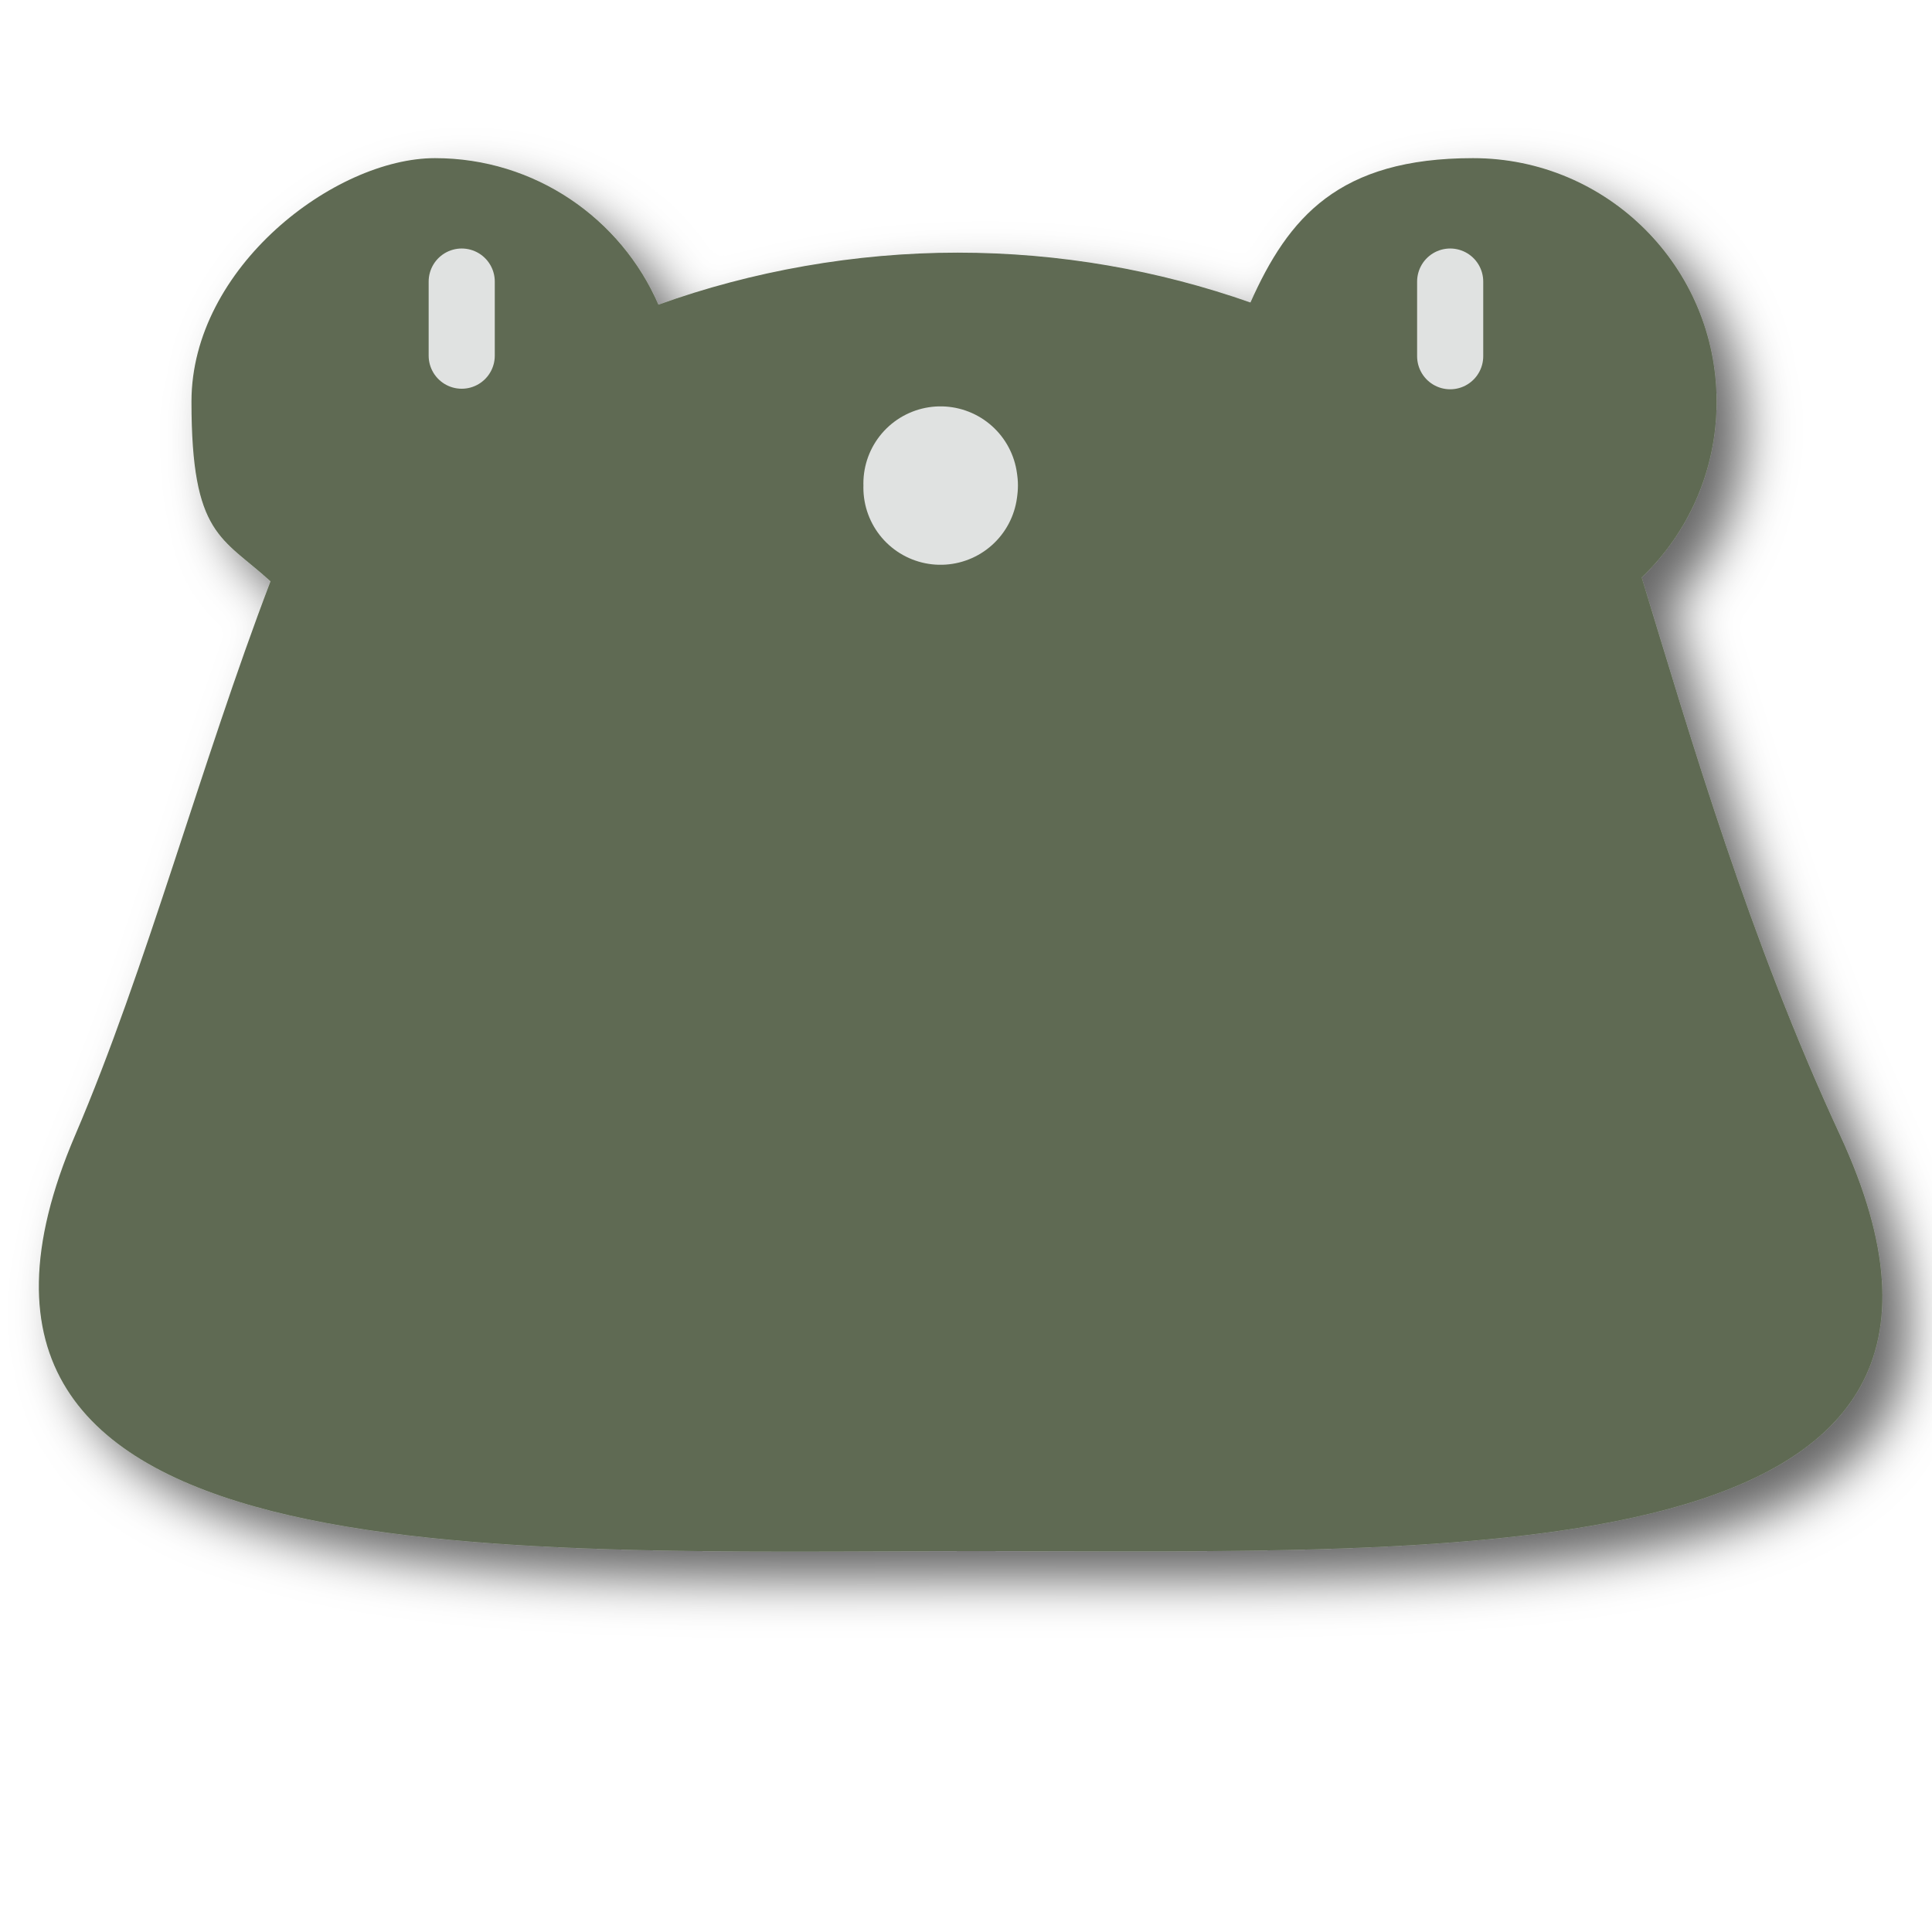
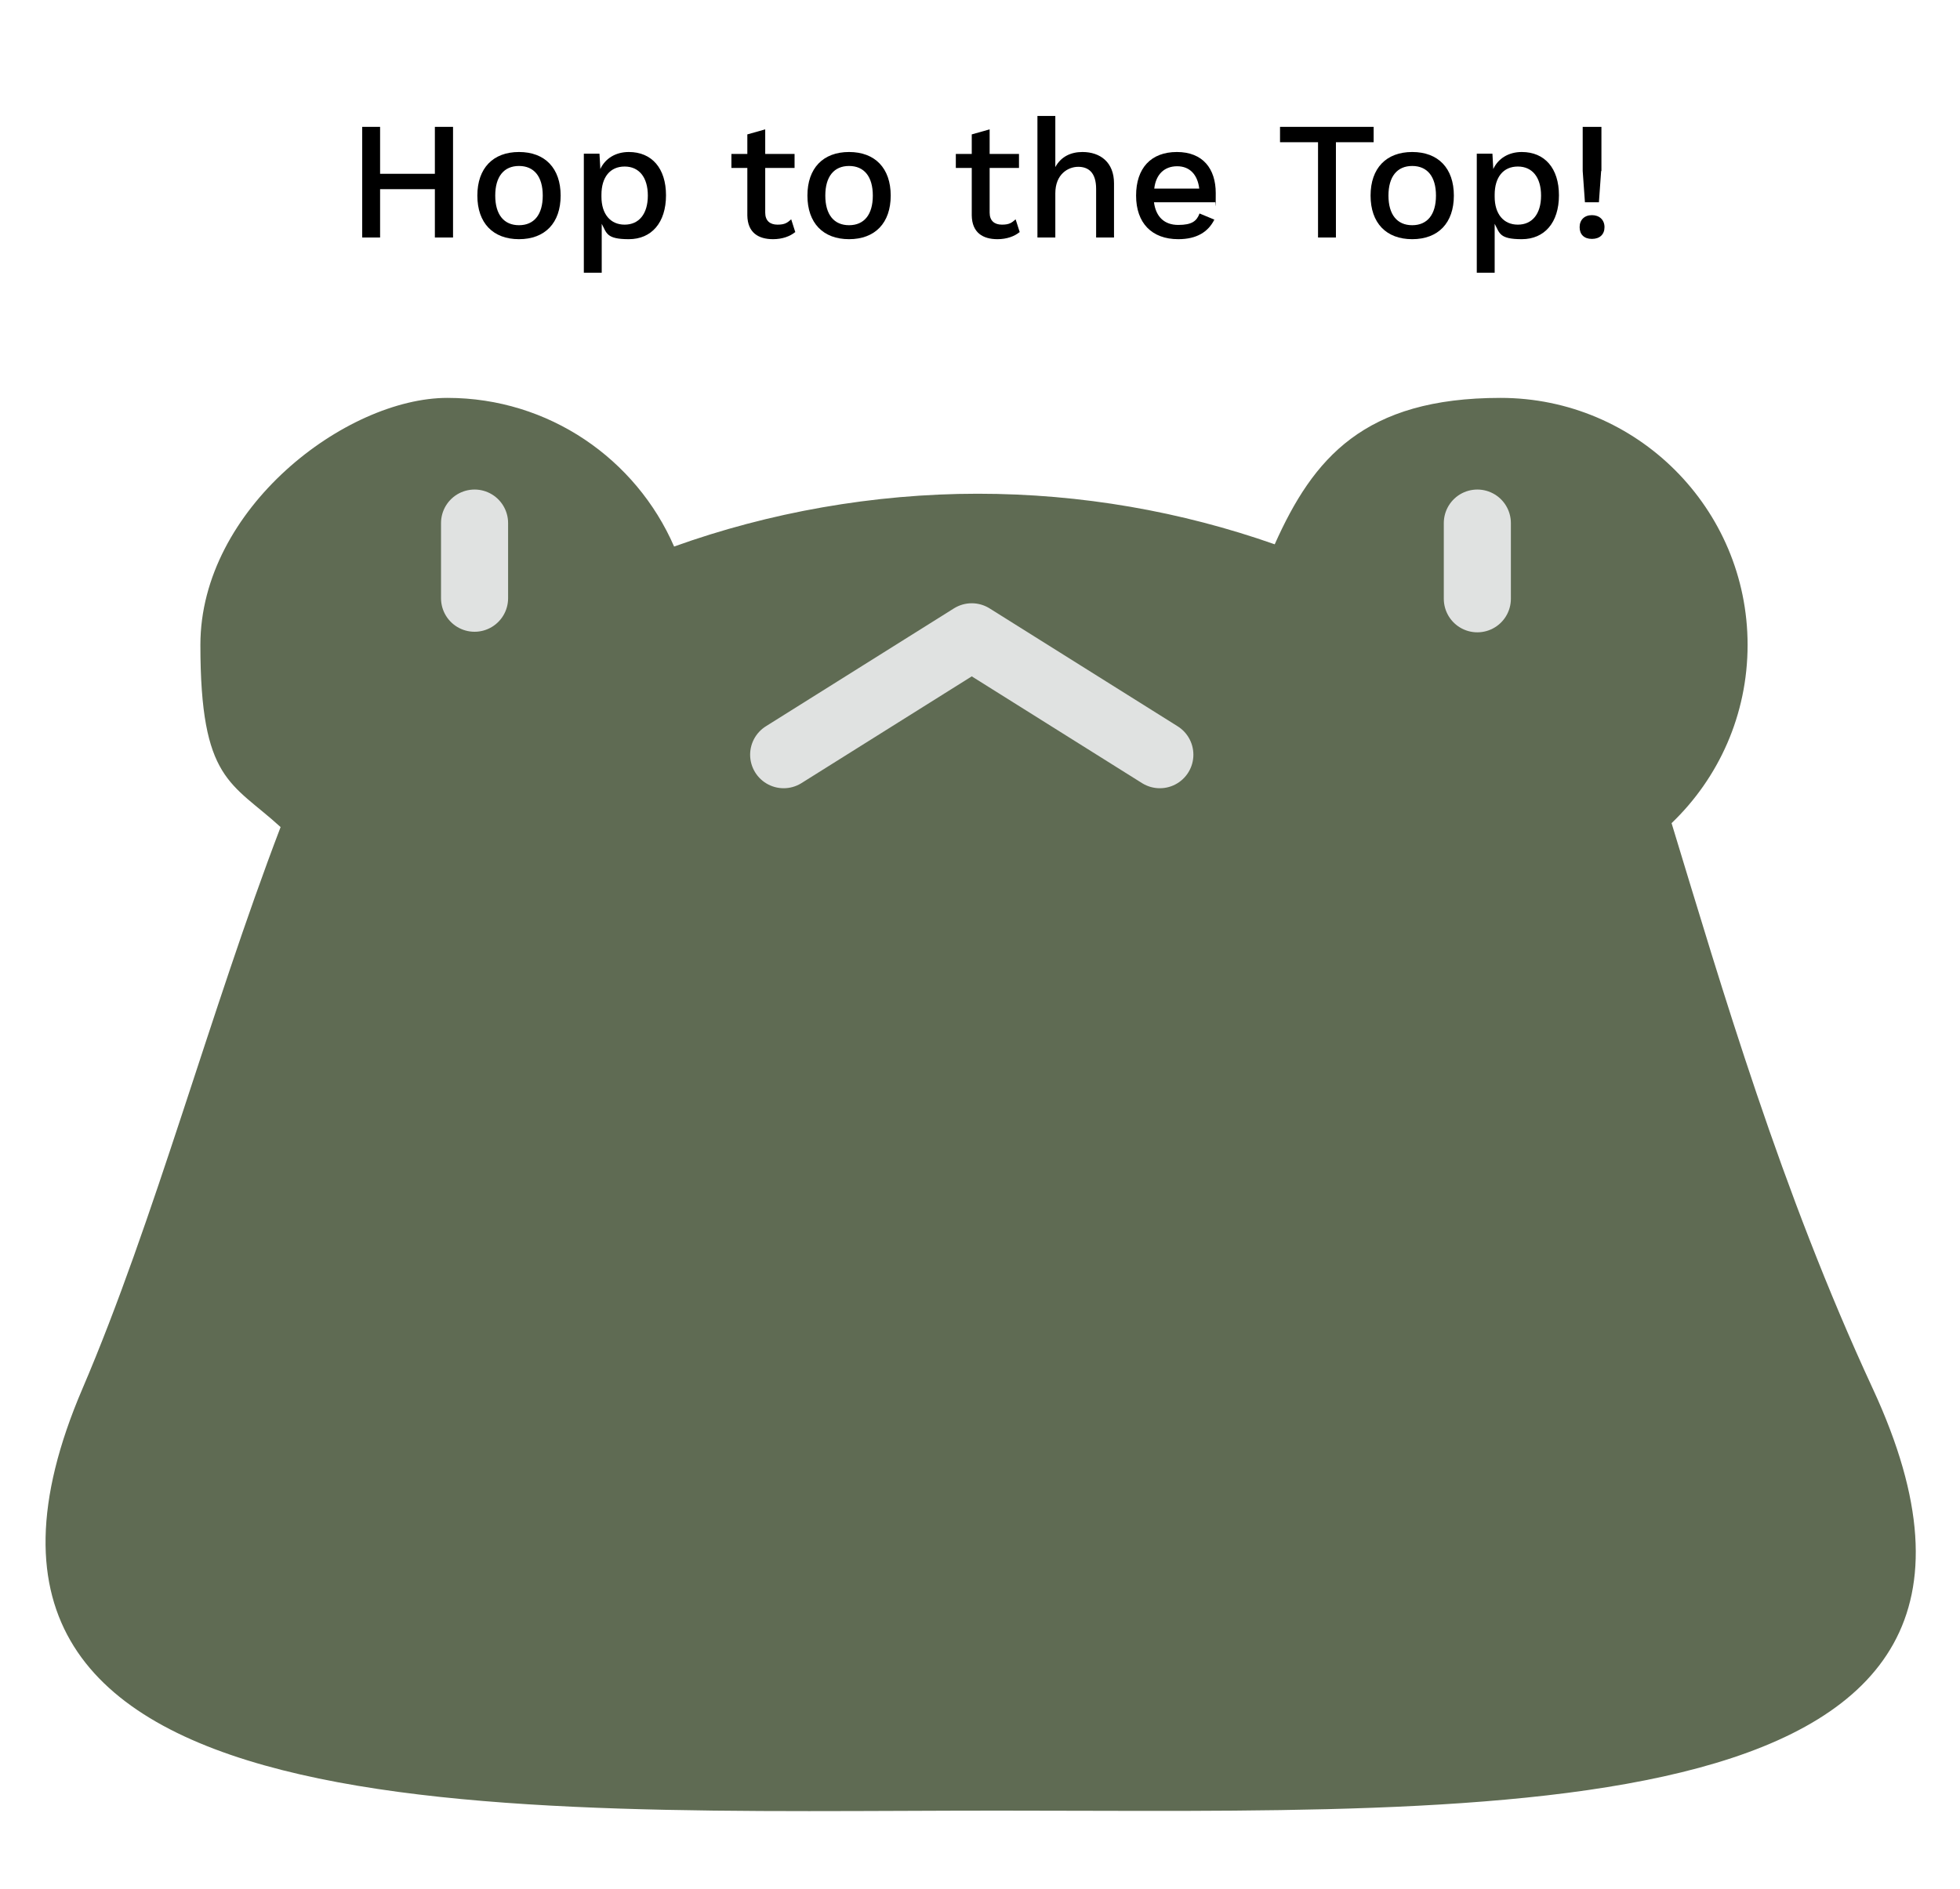
- <svg xmlns="http://www.w3.org/2000/svg" version="1.1" viewBox="0 0 701.3 694">
+ <svg xmlns="http://www.w3.org/2000/svg" id="Layer_1" version="1.1" viewBox="0 0 701.3 676">
  <defs>
    <style>
-       .st0, .st1, .st2 {
+       .st0 {
        fill: #5f6b53;
      }

-       .st3 {
-         stroke-width: 24px;
-       }
- 
-       .st3, .st4 {
+       .st1 {
        fill: none;
        stroke: #e0e2e1;
        stroke-linecap: round;
        stroke-linejoin: round;
-       }
- 
-       .st1 {
-         filter: url(#drop-shadow-1);
+         stroke-width: 24px;
      }

      .st2 {
-         filter: url(#drop-shadow-2);
-       }
- 
-       .st4 {
-         stroke-width: 56px;
-       }
- 
-       .st5 {
        display: none;
      }
    </style>
-     <filter id="drop-shadow-1" x="-3" y="40" width="724" height="561" filterUnits="userSpaceOnUse">
-       <feOffset dx="10" dy="10" />
-       <feGaussianBlur result="blur" stdDeviation="9" />
-       <feFlood flood-color="#000" flood-opacity=".6" />
-       <feComposite in2="blur" operator="in" />
-       <feComposite in="SourceGraphic" />
-     </filter>
-     <filter id="drop-shadow-2" x="-3" y="40" width="724" height="561" filterUnits="userSpaceOnUse">
-       <feOffset dx="10" dy="10" />
-       <feGaussianBlur result="blur1" stdDeviation="9" />
-       <feFlood flood-color="#000" flood-opacity=".6" />
-       <feComposite in2="blur1" operator="in" />
-       <feComposite in="SourceGraphic" />
-     </filter>
  </defs>
-   <g id="Layer_1" class="st5">
-     <circle class="st0" cx="327.6" cy="361" r="320.3" />
-     <circle class="st0" cx="137.9" cy="94.8" r="88.4" />
-     <circle class="st0" cx="514.7" cy="94.8" r="88.4" />
-     <polyline class="st3" points="259 136.6 326.3 178.9 393.6 136.6" />
-     <line class="st3" x1="147.6" y1="78.1" x2="129.2" y2="59.7" />
-     <line class="st3" x1="506.4" y1="78.3" x2="525.3" y2="59.5" />
+   <g id="Layer_11" class="st2">
+     <circle class="st0" cx="327.6" cy="466" r="320.3" />
+     <circle class="st0" cx="137.9" cy="199.8" r="88.4" />
+     <circle class="st0" cx="514.7" cy="199.8" r="88.4" />
+     <polyline class="st1" points="259 241.6 326.3 283.9 393.6 241.6" />
+     <line class="st1" x1="147.6" y1="183.1" x2="129.2" y2="164.7" />
+     <line class="st1" x1="506.4" y1="183.3" x2="525.3" y2="164.5" />
  </g>
-   <g id="Layer_1_copy_2" class="st5">
-     <path class="st1" d="M595.9,209.6c16.8-16.1,27.2-38.7,27.2-63.8,0-48.8-39.6-88.4-88.4-88.4s-67,21.5-80.8,52.4c-33.3-11.7-69.1-18.1-106.3-18.1s-74.7,6.7-108.6,18.9c-13.6-31.3-44.8-53.2-81.1-53.2s-88.4,39.6-88.4,88.4,11.1,49.1,28.7,65.2c-25.2,66-45.2,141-70.9,201-69.7,162.6,150.8,151,327.7,151s387.3,9.5,312.9-151c-32.9-71-53.9-143-72-202.4Z" />
-     <polyline class="st3" points="279 187.6 346.3 229.9 413.6 187.6" />
-     <line class="st3" x1="167.6" y1="129.1" x2="149.2" y2="110.7" />
-     <line class="st3" x1="526.4" y1="129.3" x2="545.3" y2="110.5" />
+   <g id="Layer_1_copy_2" class="st2">
+     <path class="st0" d="M595.9,314.6c16.8-16.1,27.2-38.7,27.2-63.8,0-48.8-39.6-88.4-88.4-88.4s-67,21.5-80.8,52.4c-33.3-11.7-69.1-18.1-106.3-18.1s-74.7,6.7-108.6,18.9c-13.6-31.3-44.8-53.2-81.1-53.2s-88.4,39.6-88.4,88.4,11.1,49.1,28.7,65.2c-25.2,66-45.2,141-70.9,201-69.7,162.6,150.8,151,327.7,151s387.3,9.5,312.9-151c-32.9-71-53.9-143-72-202.4Z" />
+     <polyline class="st1" points="279 292.6 346.3 334.9 413.6 292.6" />
+     <line class="st1" x1="167.6" y1="234.1" x2="149.2" y2="215.7" />
+     <line class="st1" x1="526.4" y1="234.3" x2="545.3" y2="215.5" />
  </g>
  <g id="Layer_1_copy_3">
-     <path class="st2" d="M595.9,209.6c16.8-16.1,27.2-38.7,27.2-63.8,0-48.8-39.6-88.4-88.4-88.4s-67,21.5-80.8,52.4c-33.3-11.7-69.1-18.1-106.3-18.1s-74.7,6.7-108.6,18.9c-13.6-31.3-44.8-53.2-81.1-53.2s-88.4,39.6-88.4,88.4,11.1,49.1,28.7,65.2c-25.2,66-45.2,141-70.9,201-69.7,162.6,150.8,151,327.7,151s387.3,9.5,312.9-151c-32.9-71-53.9-143-72-202.4Z" />
-     <polyline class="st4" points="341.4 175.5 341.5 176.2 341.4 177" />
-     <line class="st3" x1="167.6" y1="129.1" x2="167.6" y2="102.2" />
-     <line class="st3" x1="526.4" y1="129.3" x2="526.4" y2="102.2" />
+     <path class="st0" d="M598.1,294.6c16.8-16.1,27.2-38.7,27.2-63.8,0-48.8-39.6-88.4-88.4-88.4s-67,21.5-80.8,52.4c-33.3-11.7-69.1-18.1-106.3-18.1s-74.7,6.7-108.6,18.9c-13.6-31.3-44.8-53.2-81.1-53.2s-88.4,39.6-88.4,88.4,11.1,49.1,28.7,65.2c-25.2,66-45.2,141-70.9,201-69.7,162.6,150.8,151,327.7,151s387.3,9.5,312.9-151c-32.9-71-53.9-143-72-202.4Z" />
+     <line class="st1" x1="169.8" y1="214.1" x2="169.8" y2="187.2" />
+     <line class="st1" x1="528.6" y1="214.3" x2="528.6" y2="187.2" />
+     <polyline class="st1" points="415 270.1 347.7 227.9 280.4 270.1" />
  </g>
-   <g id="Layer_1_copy" class="st5">
-     <path class="st0" d="M575.9,158.6c16.8-16.1,27.2-38.7,27.2-63.8,0-48.8-39.6-88.4-88.4-88.4s-67,21.5-80.8,52.4c-33.3-11.7-69.1-18.1-106.3-18.1s-74.7,6.7-108.6,18.9c-13.6-31.3-44.8-53.2-81.1-53.2S49.5,46,49.5,94.8s11.1,49.1,28.7,65.2C33.9,215,7.3,284.9,7.3,361c0,176.9,143.4,320.3,320.3,320.3s320.3-143.4,320.3-320.3-27-147.2-72-202.4Z" />
-     <polyline class="st3" points="259 136.6 326.3 178.9 393.6 136.6" />
-     <line class="st3" x1="147.6" y1="78.1" x2="129.2" y2="59.7" />
-     <line class="st3" x1="506.4" y1="78.3" x2="525.3" y2="59.5" />
+   <g id="Layer_1_copy" class="st2">
+     <path class="st0" d="M575.9,263.6c16.8-16.1,27.2-38.7,27.2-63.8,0-48.8-39.6-88.4-88.4-88.4s-67,21.5-80.8,52.4c-33.3-11.7-69.1-18.1-106.3-18.1s-74.7,6.7-108.6,18.9c-13.6-31.3-44.8-53.2-81.1-53.2s-88.4,39.6-88.4,88.4,11.1,49.1,28.7,65.2C33.9,320,7.3,389.9,7.3,466c0,176.9,143.4,320.3,320.3,320.3s320.3-143.4,320.3-320.3-27-147.2-72-202.4h0Z" />
+     <polyline class="st1" points="259 241.6 326.3 283.9 393.6 241.6" />
+     <line class="st1" x1="147.6" y1="183.1" x2="129.2" y2="164.7" />
+     <line class="st1" x1="506.4" y1="183.3" x2="525.3" y2="164.5" />
+   </g>
+   <g>
+     <path d="M162.1,45.4v39.6h-6.5v-17.3h-19.6v17.3h-6.4v-39.6h6.4v16.8h19.6v-16.8h6.5Z" />
+     <path d="M200.6,70c0,9.8-5.6,15.6-14.9,15.6s-14.9-5.8-14.9-15.6,5.6-15.6,14.9-15.6,14.9,5.8,14.9,15.6ZM177.2,70c0,6.8,3.1,10.6,8.5,10.6s8.5-3.8,8.5-10.6-3.1-10.6-8.5-10.6-8.5,3.8-8.5,10.6Z" />
+     <path d="M238.3,69.9c0,9.8-5.2,15.7-13.3,15.7s-7.9-2.2-9.7-5.5v17.5h-6.4v-42.6h5.6l.3,5.5c1.7-3.7,5.4-6.1,10.2-6.1,8.2,0,13.3,5.8,13.3,15.5ZM231.8,70c0-6.5-3.1-10.4-8.3-10.4s-8.3,3.8-8.3,10.1v.7c0,6.2,3.2,10,8.3,10s8.3-3.8,8.3-10.4Z" />
+     <path d="M284.6,83c-1.9,1.6-4.7,2.6-8,2.6-5.2,0-9.1-2.3-9.2-8.5v-17h-5.7v-5h5.7v-7l6.4-1.8v8.8h10.5v5h-10.5v16c0,2.9,1.7,4.3,4.4,4.3s3.5-.7,4.9-1.9l1.5,4.7Z" />
+     <path d="M318.7,70c0,9.8-5.6,15.6-14.9,15.6s-14.9-5.8-14.9-15.6,5.6-15.6,14.9-15.6,14.9,5.8,14.9,15.6ZM295.3,70c0,6.8,3.1,10.6,8.5,10.6s8.5-3.8,8.5-10.6-3.1-10.6-8.5-10.6-8.5,3.8-8.5,10.6Z" />
+     <path d="M364.9,83c-1.9,1.6-4.7,2.6-8,2.6-5.2,0-9.1-2.3-9.2-8.5v-17h-5.7v-5h5.7v-7l6.4-1.8v8.8h10.5v5h-10.5v16c0,2.9,1.7,4.3,4.4,4.3s3.5-.7,4.9-1.9l1.5,4.7Z" />
+     <path d="M398.6,65.6v19.4h-6.4v-17.4c0-5.9-2.8-7.9-6.4-7.9s-8.2,2.6-8.2,9.5v15.8h-6.4v-43.5h6.4v18.3c2-3.7,5.5-5.4,9.7-5.4,6.4,0,11.3,3.7,11.3,11.2Z" />
+     <path d="M434.9,72.4h-22c.7,5.3,3.8,8.1,8.7,8.1s6.6-1.4,7.6-4.1l5.3,2.2c-2.2,4.4-6.3,7-12.9,7-9.5,0-15.1-5.8-15.1-15.6s5.3-15.6,14.6-15.6,13.9,6,13.9,14.7-.1,2.5-.2,3.3ZM413,67.5h16.1c-.6-5-3.4-8-7.9-8s-7.6,2.8-8.2,8Z" />
+     <path d="M491.6,50.9h-13.6v34.1h-6.4v-34.1h-13.6v-5.5h33.5v5.5Z" />
+     <path d="M520.2,70c0,9.8-5.6,15.6-14.9,15.6s-14.9-5.8-14.9-15.6,5.6-15.6,14.9-15.6,14.9,5.8,14.9,15.6ZM496.8,70c0,6.8,3.1,10.6,8.5,10.6s8.5-3.8,8.5-10.6-3.1-10.6-8.5-10.6-8.5,3.8-8.5,10.6Z" />
+     <path d="M557.8,69.9c0,9.8-5.2,15.7-13.3,15.7s-7.9-2.2-9.7-5.5v17.5h-6.4v-42.6h5.6l.3,5.5c1.7-3.7,5.4-6.1,10.2-6.1,8.2,0,13.3,5.8,13.3,15.5ZM551.4,70c0-6.5-3.1-10.4-8.3-10.4s-8.3,3.8-8.3,10.1v.7c0,6.2,3.2,10,8.3,10s8.3-3.8,8.3-10.4Z" />
+     <path d="M574.1,81.3c0,2.6-1.7,4.2-4.5,4.2s-4.4-1.6-4.4-4.2,1.7-4.3,4.4-4.3,4.5,1.7,4.5,4.3ZM572.9,61.2l-.8,11.2h-5l-.8-11.2v-15.8h6.7v15.8Z" />
  </g>
</svg>
